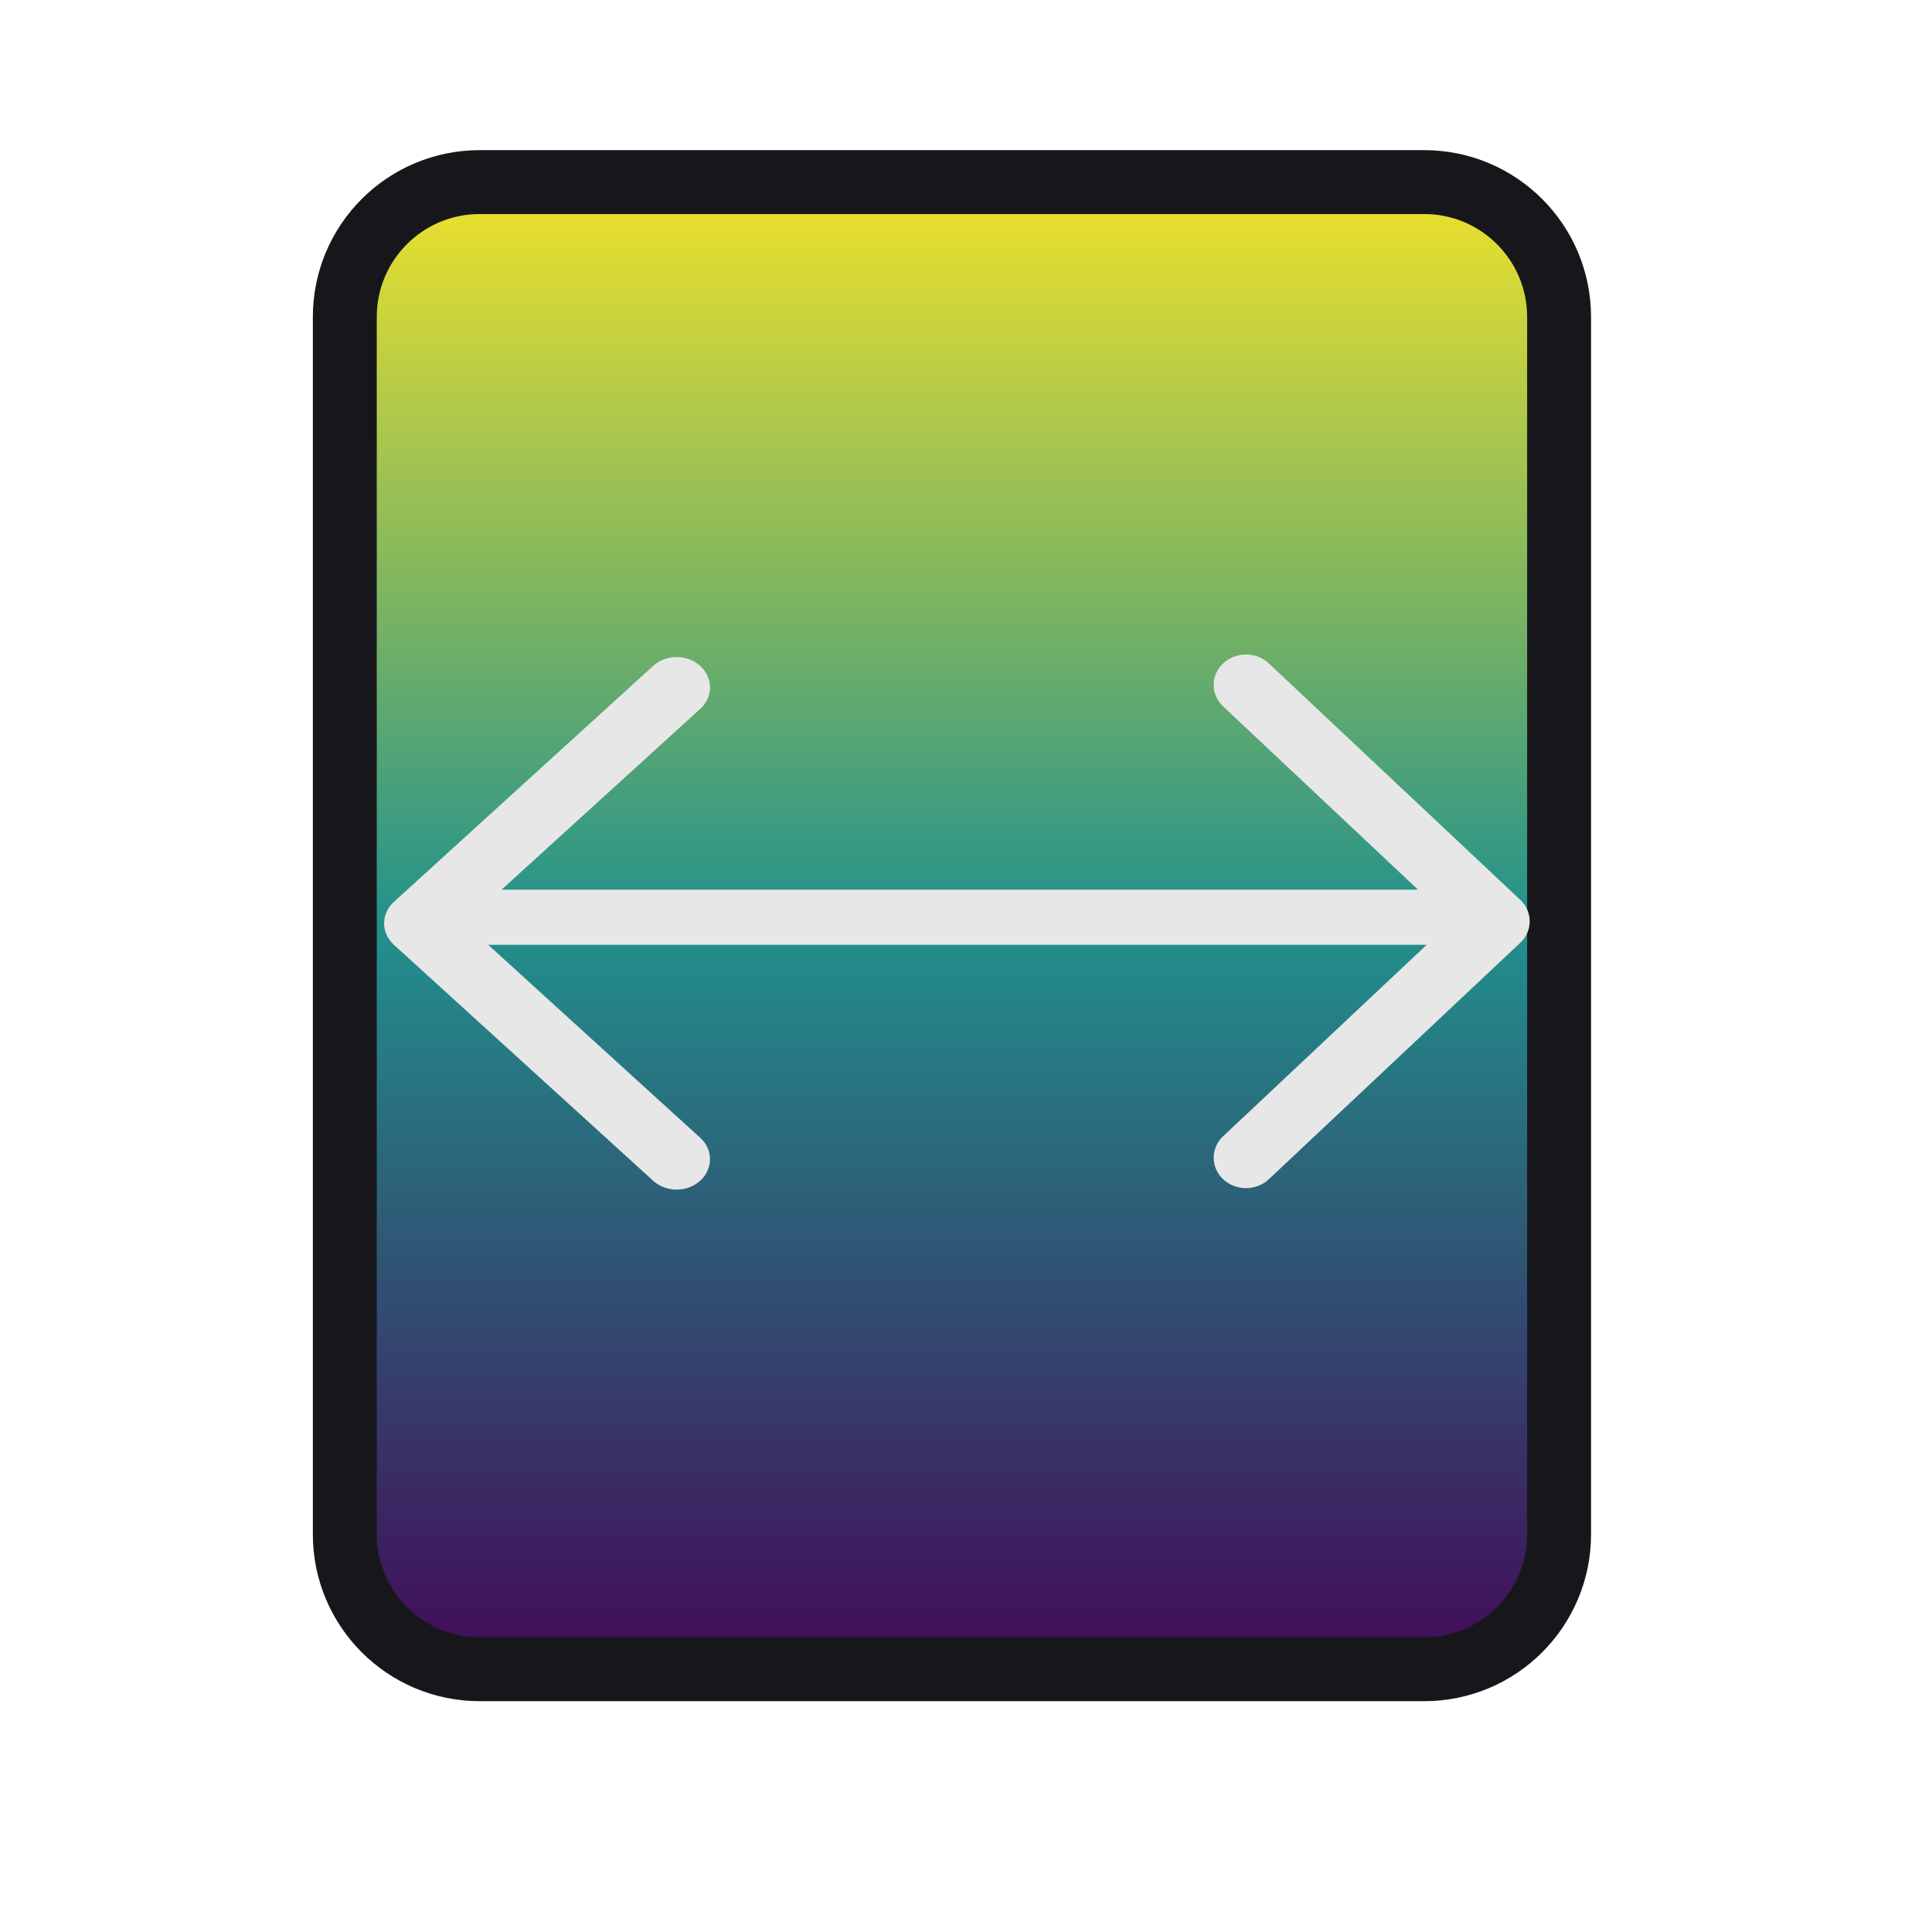
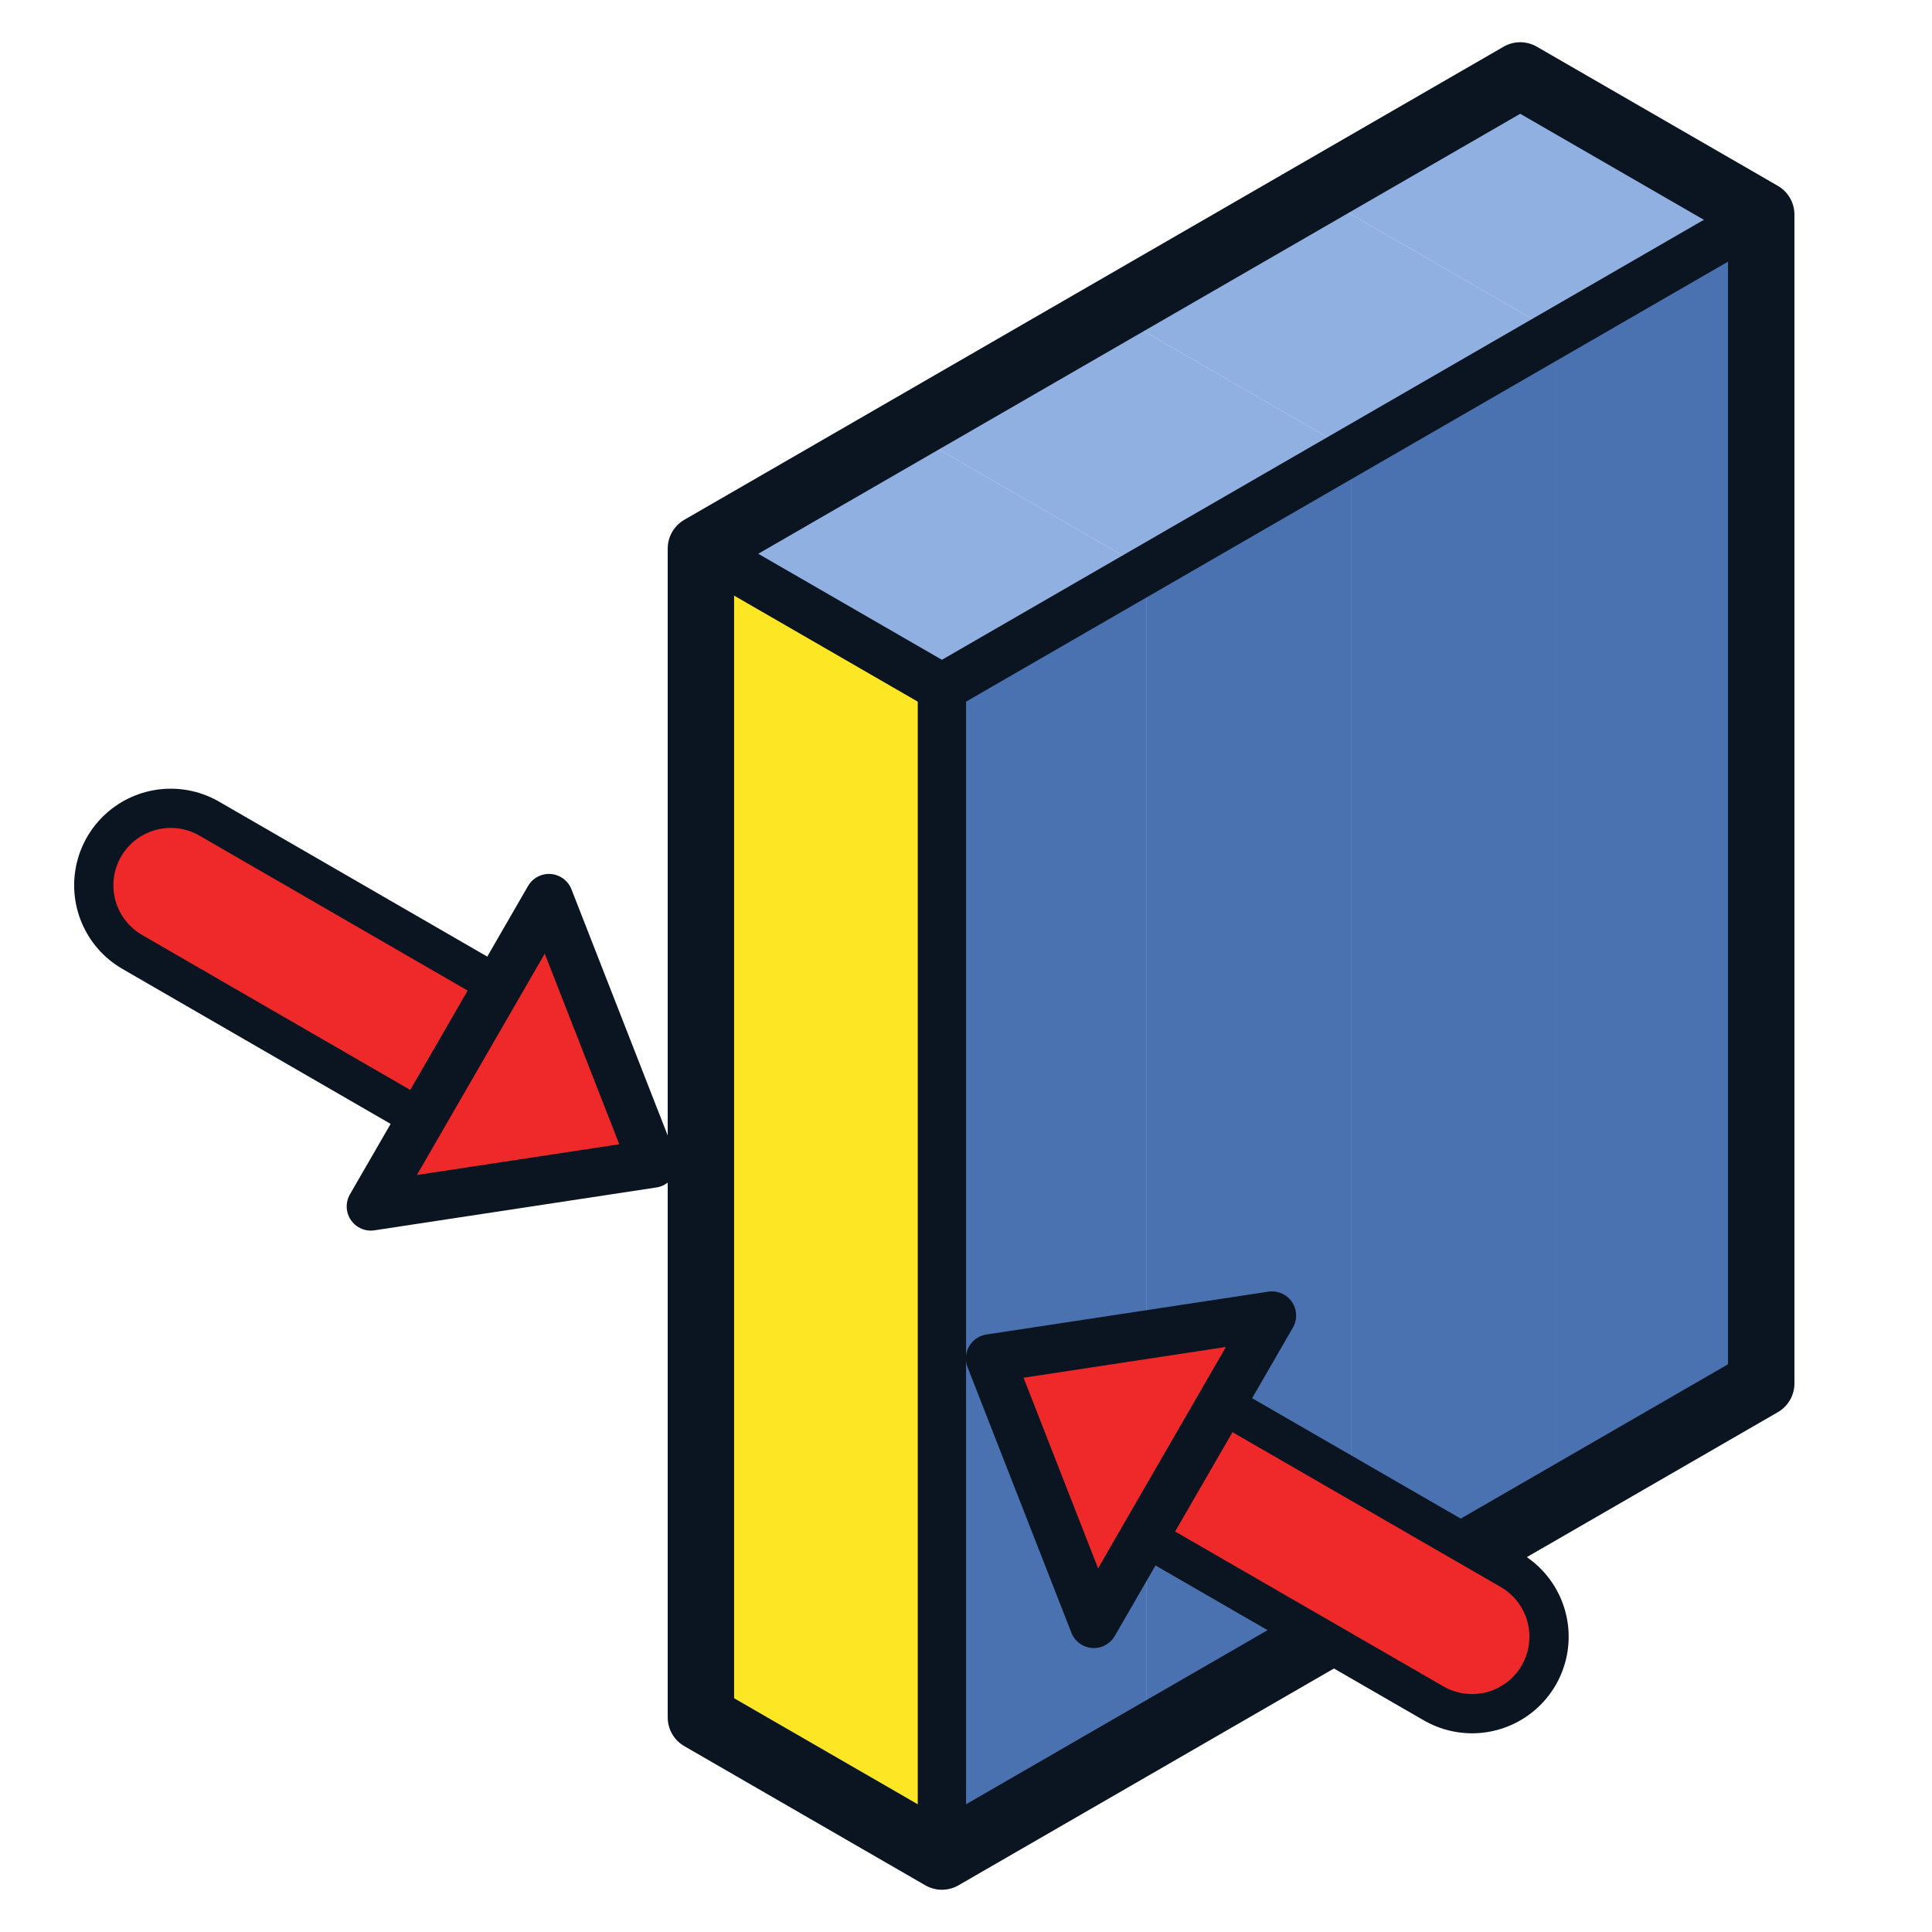
- <svg xmlns="http://www.w3.org/2000/svg" width="64" height="64" viewBox="0 0 64 64" version="1.1" id="svg7">
-   <defs id="defs3">
-     <linearGradient id="thkGrad" x1="16.363" y1="36.897" x2="16.363" y2="4.171" gradientTransform="matrix(1.434004,0,0,1.599388,-15.39479,-2.17818)" gradientUnits="userSpaceOnUse">
-       <stop offset="0" stop-color="#440154" id="stop1" />
-       <stop offset="0.5" stop-color="#21918c" id="stop2" />
-       <stop offset="1" stop-color="#fde725" id="stop3" />
-     </linearGradient>
-   </defs>
-   <rect x="11.422" y="6.032" width="40.225" height="49.263" rx="4.469" fill="url(#thkGrad)" stroke="#17171b" stroke-width="4.293" stroke-linejoin="round" id="rect3" style="fill:url(#thkGrad);stroke-width:2.117;stroke-dasharray:none" />
-   <g stroke="#17171b" stroke-width="1.8" stroke-linecap="round" stroke-linejoin="round" fill="none" id="g7" transform="matrix(1.815768,0,0,1.015951,-6.104615,-2.125898)" style="stroke:#e7e7e7;stroke-opacity:1">
-     <line x1="12" y1="32" x2="30" y2="32" id="line5" style="stroke:#e7e7e7;stroke-opacity:1" />
-     <polyline points="19,25 12,32 19,39" id="polyline6" transform="matrix(0.6755813,0,0,1.098942,2.870862,-2.967457)" style="stroke:#e7e7e7;stroke-opacity:1" />
-     <polyline points="19,25 12,32 19,39" id="polyline6-5" transform="matrix(-0.6551836,0,0,1.101164,38.54207,-3.104076)" style="stroke:#e7e7e7;stroke-opacity:1" />
+ <svg xmlns="http://www.w3.org/2000/svg" width="64" height="64" viewBox="0 0 64 64">
+   <g transform="translate(55.153,38.453) scale(0.9219)">
+     <polygon points="-25.98,25.00 -18.62,20.75 -18.62,-21.25 -25.98,-17.00" fill="#4a72b0" />
+     <polygon points="-34.64,-22.00 -25.98,-17.00 -18.62,-21.25 -27.28,-26.25" fill="#8fb0e0" />
+     <polygon points="-18.62,20.75 -11.26,16.50 -11.26,-25.50 -18.62,-21.25" fill="#4a72b0" />
+     <polygon points="-27.28,-26.25 -18.62,-21.25 -11.26,-25.50 -19.92,-30.50" fill="#8fb0e0" />
+     <polygon points="-11.26,16.50 -3.90,12.25 -3.90,-29.75 -11.26,-25.50" fill="#4a72b0" />
+     <polygon points="-19.92,-30.50 -11.26,-25.50 -3.90,-29.75 -12.56,-34.75" fill="#8fb0e0" />
+     <polygon points="-3.90,12.25 3.46,8.00 3.46,-34.00 -3.90,-29.75" fill="#4a72b0" />
+     <polygon points="-12.56,-34.75 -3.90,-29.75 3.46,-34.00 -5.20,-39.00" fill="#8fb0e0" />
+     <polygon points="-34.64,20.00 -25.98,25.00 -25.98,-17.00 -34.64,-22.00" fill="#fde725" />
+     <polygon points="-34.64,20.00 -25.98,25.00 3.46,8.00 3.46,-34.00 -5.20,-39.00 -34.64,-22.00" fill="none" stroke="#0b1521" stroke-width="2.386" stroke-linejoin="round" />
+     <line x1="-34.64" y1="-22.00" x2="-25.98" y2="-17.00" stroke="#0b1521" stroke-width="1.736" stroke-linecap="round" />
+     <line x1="-25.98" y1="-17.00" x2="3.46" y2="-34.00" stroke="#0b1521" stroke-width="1.736" stroke-linecap="round" />
+     <line x1="-25.98" y1="-17.00" x2="-25.98" y2="25.00" stroke="#0b1521" stroke-width="1.736" stroke-linecap="round" />
+     <line x1="-53.69" y1="-9.90" x2="-42.44" y2="-3.40" stroke="#0b1521" stroke-width="6.942" stroke-linecap="round" />
+     <line x1="-53.69" y1="-9.90" x2="-42.44" y2="-3.40" stroke="#ef2929" stroke-width="4.122" stroke-linecap="round" />
+     <polygon points="-36.37,0.10 -46.50,1.64 -40.10,-9.44" fill="#ef2929" stroke="#0b1521" stroke-width="1.736" stroke-linejoin="round" />
+     <line x1="-6.93" y1="17.10" x2="-18.19" y2="10.60" stroke="#0b1521" stroke-width="6.942" stroke-linecap="round" />
+     <line x1="-6.93" y1="17.10" x2="-18.19" y2="10.60" stroke="#ef2929" stroke-width="4.122" stroke-linecap="round" />
+     <polygon points="-24.25,7.10 -14.12,5.56 -20.52,16.64" fill="#ef2929" stroke="#0b1521" stroke-width="1.736" stroke-linejoin="round" />
  </g>
</svg>
